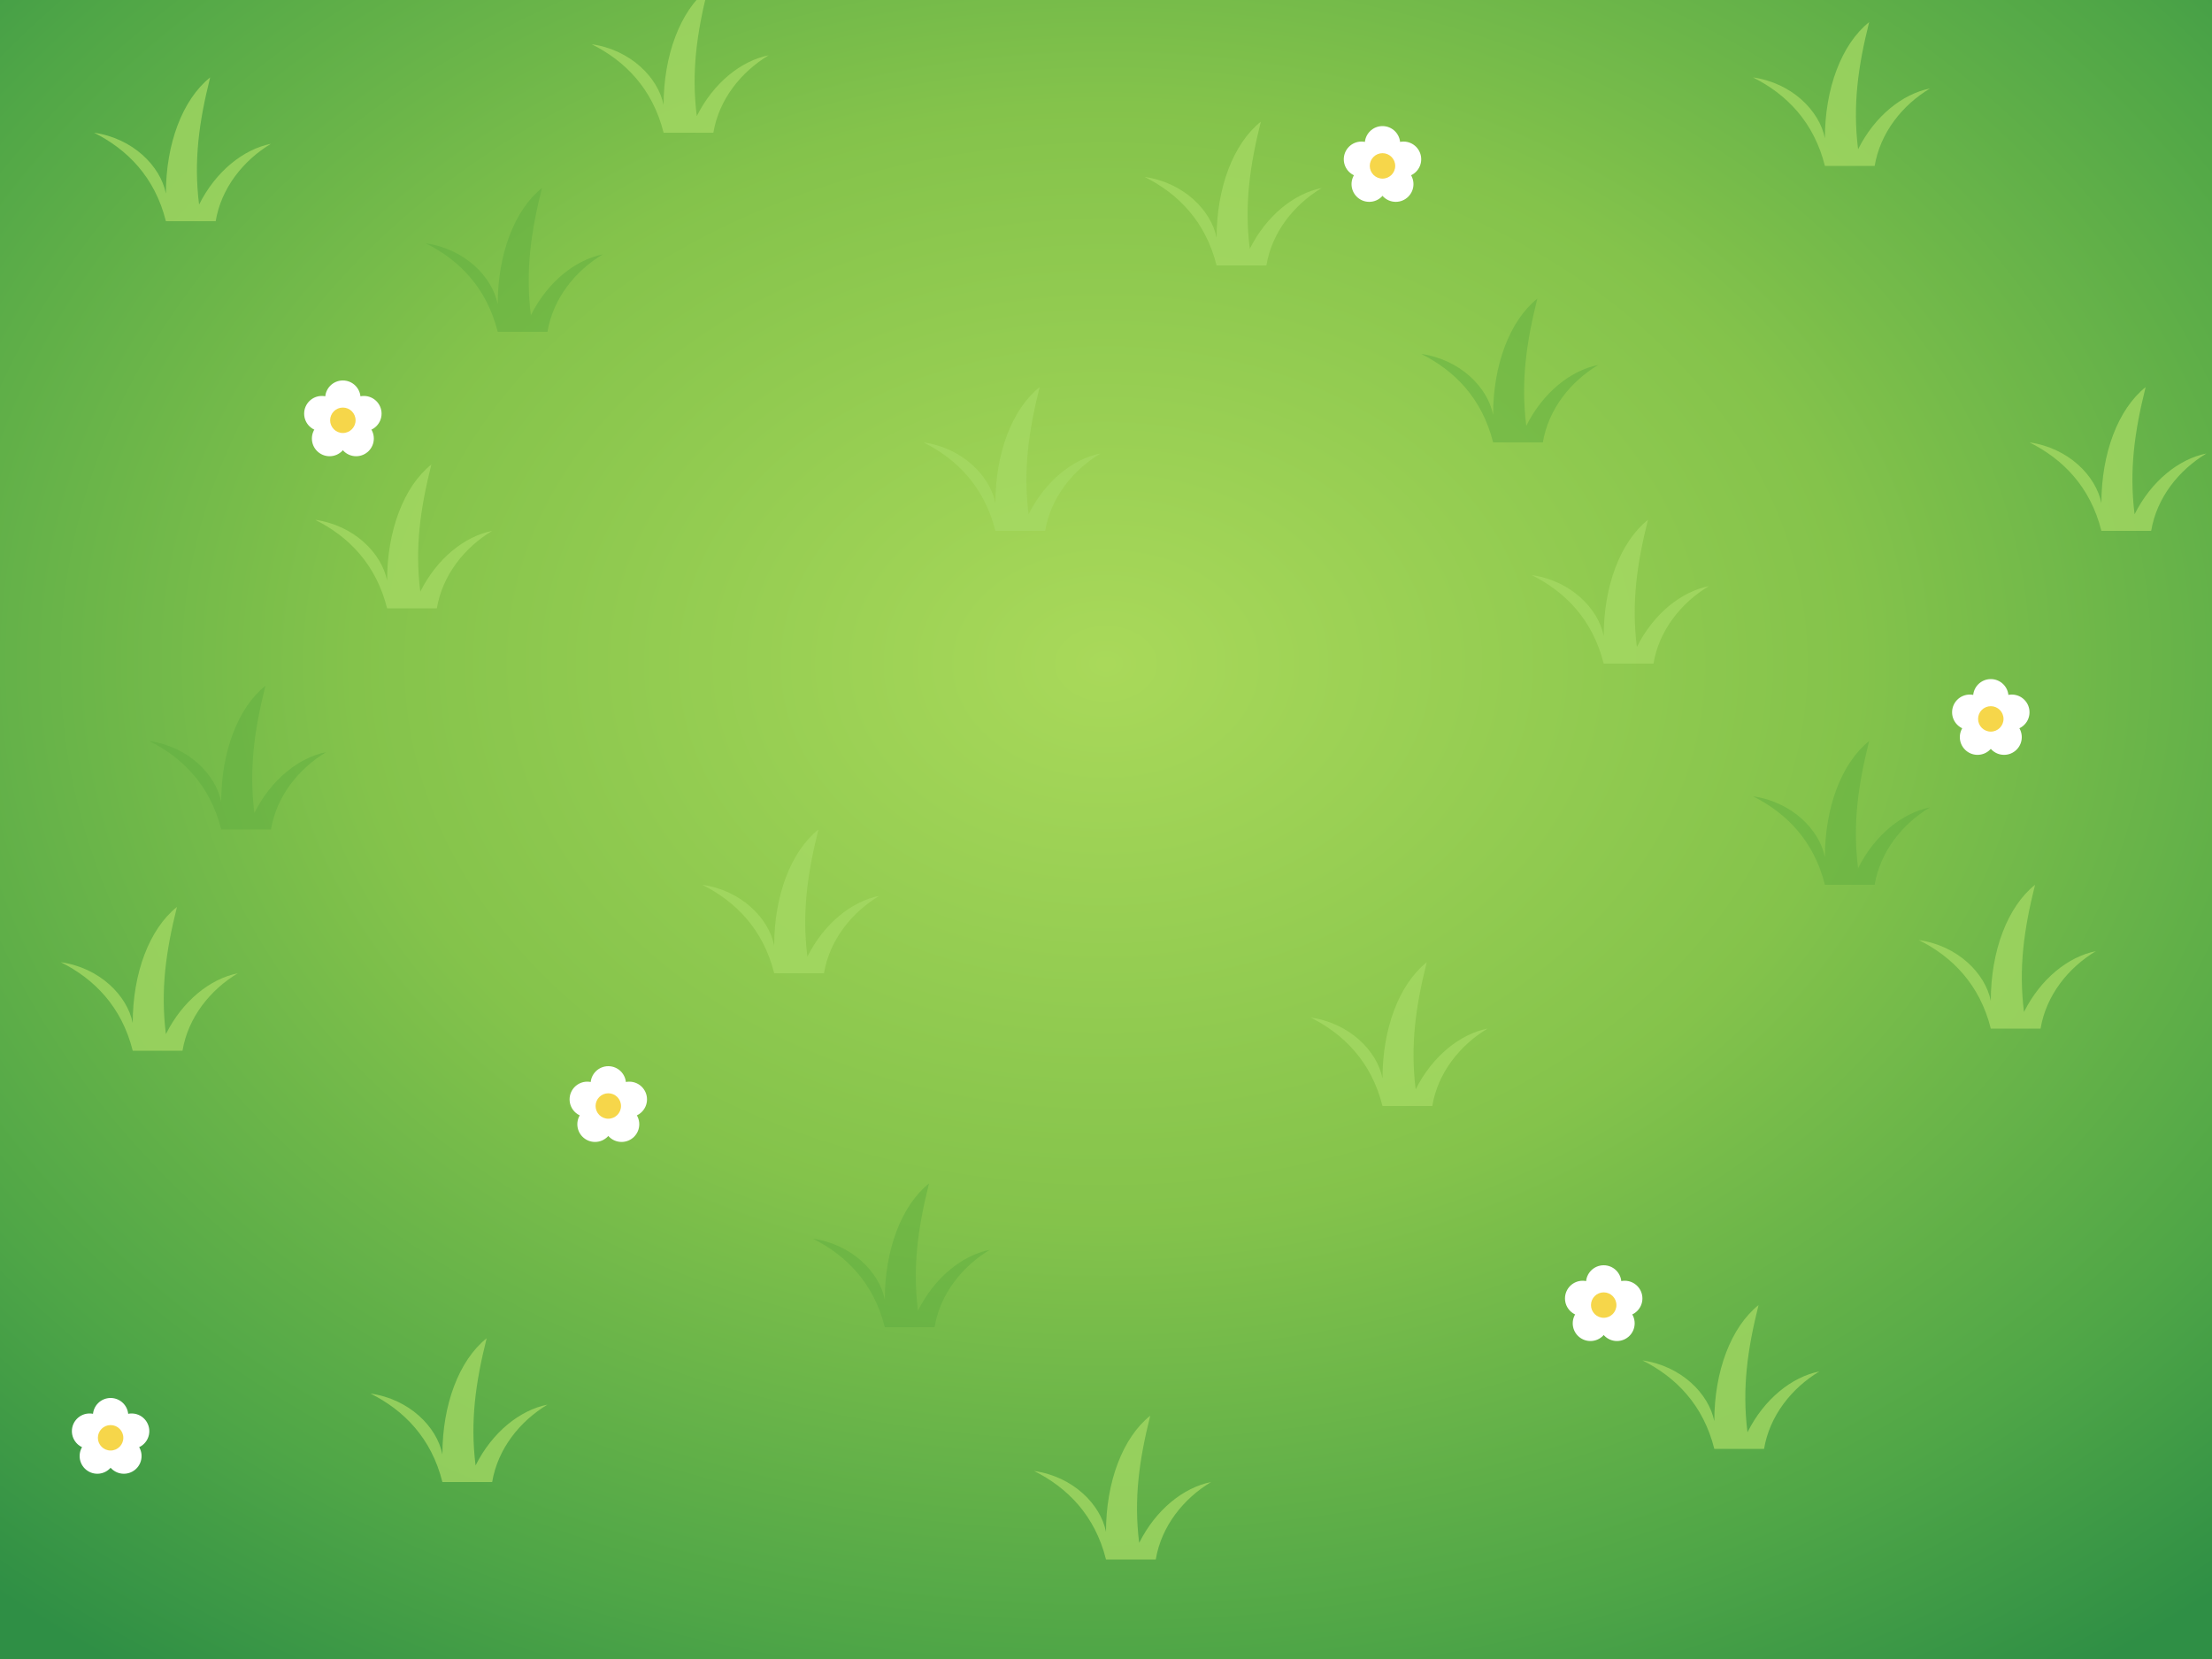
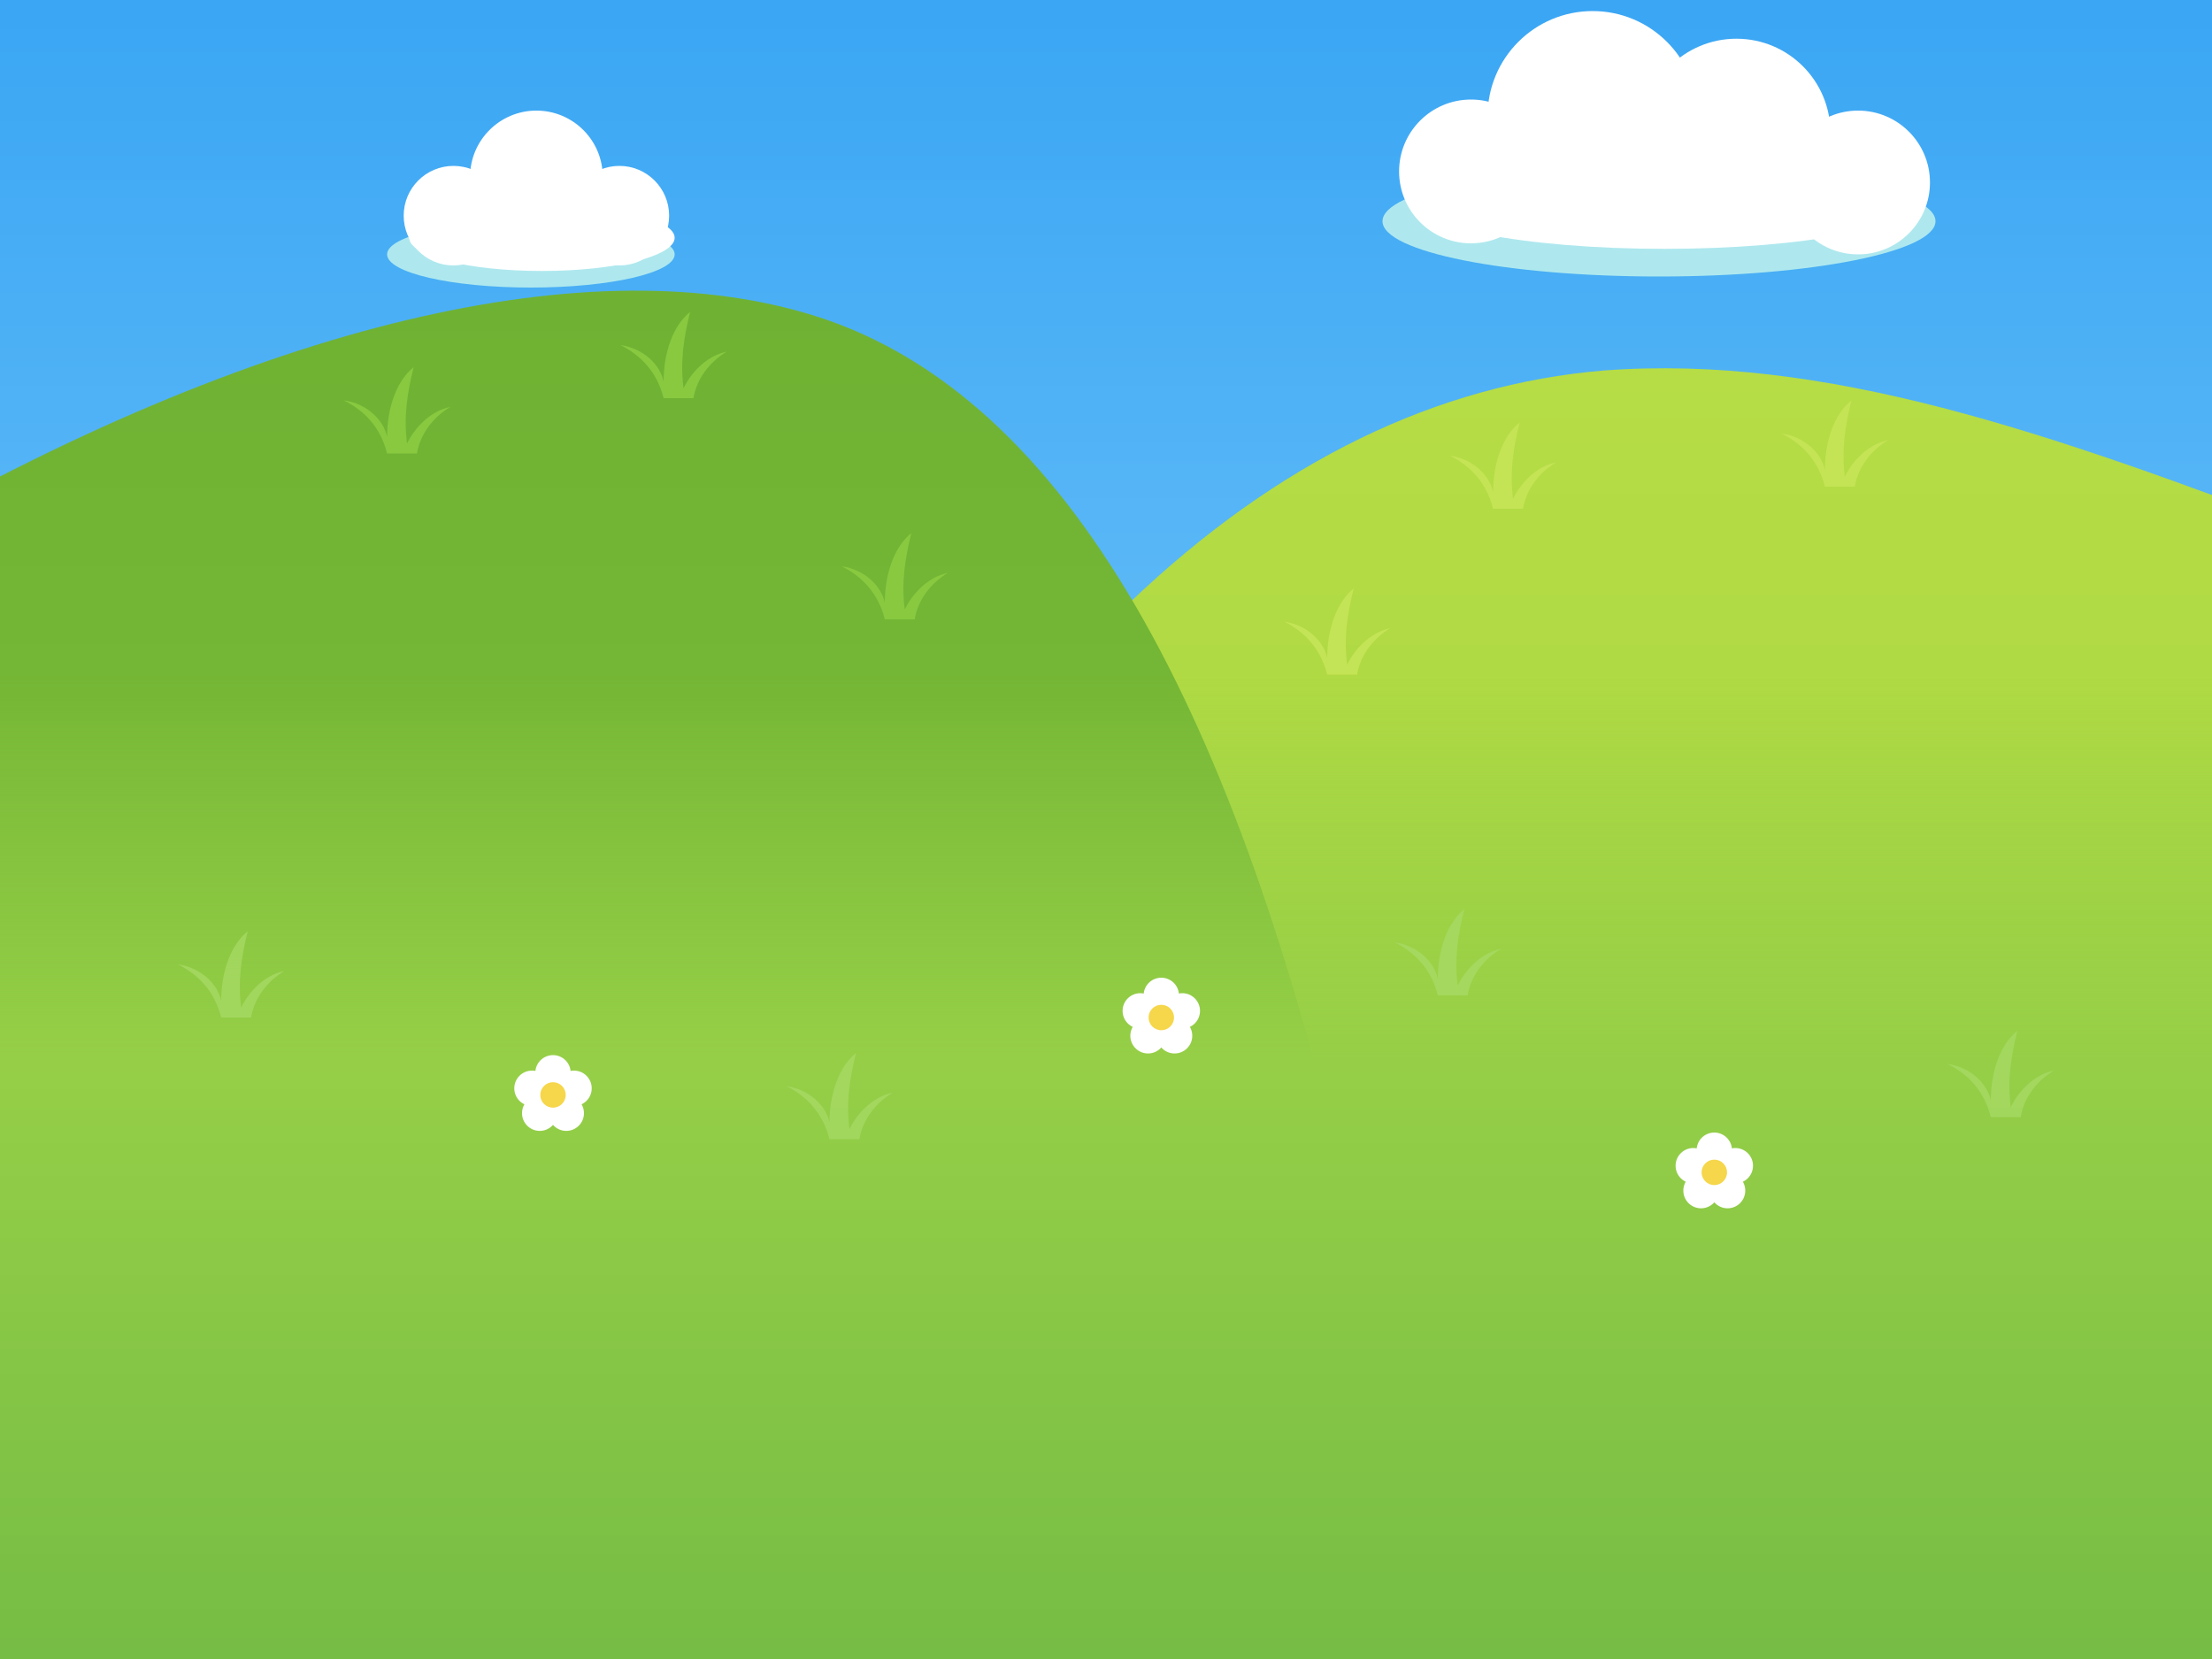
<svg xmlns="http://www.w3.org/2000/svg" viewBox="0 0 400 300" preserveAspectRatio="xMidYMid slice">
  <defs>
-     <radialGradient id="g" cx="50%" cy="40%" r="75%">
-       <stop offset="0" stop-color="#a9d95a" />
-       <stop offset=".45" stop-color="#84c34b" />
-       <stop offset=".8" stop-color="#4fa647" />
-       <stop offset="1" stop-color="#2f8f45" />
-     </radialGradient>
-     <path id="t" d="M0 0c-2-8-7-13-13-16 7 1 12 6 13 11 0-9 3-17 8-21-2 8-3 15-2 23 3-6 8-10 13-11-5 3-9 8-10 14z" />
+     <linearGradient id="sky" x1="0" y1="0" x2="0" y2="1">
+       <stop offset="0" stop-color="#3aa6f4" />
+       <stop offset=".6" stop-color="#6fc3f8" />
+       <stop offset="1" stop-color="#bdeafc" />
+     </linearGradient>
+     <linearGradient id="back" x1="0" y1="0" x2="0" y2="1">
+       <stop offset="0" stop-color="#b6dd45" />
+       <stop offset="1" stop-color="#9acf3e" />
+     </linearGradient>
+     <linearGradient id="front" x1="0" y1="0" x2="0" y2="1">
+       <stop offset="0" stop-color="#6fb233" />
+       <stop offset="1" stop-color="#82c23b" />
+     </linearGradient>
+     <linearGradient id="meadow" x1="0" y1="0" x2="0" y2="1">
+       <stop offset="0" stop-color="#96cf47" stop-opacity="0" />
+       <stop offset=".35" stop-color="#96cf47" />
+       <stop offset="1" stop-color="#6fb944" />
+     </linearGradient>
+     <path id="t" transform="scale(.6)" d="M0 0c-2-8-7-13-13-16 7 1 12 6 13 11 0-9 3-17 8-21-2 8-3 15-2 23 3-6 8-10 13-11-5 3-9 8-10 14z" />
    <g id="d">
      <g fill="#fff">
        <circle cx="0" cy="-4" r="3.2" />
        <circle cx="3.8" cy="-1.2" r="3.2" />
        <circle cx="2.4" cy="3.3" r="3.2" />
        <circle cx="-2.4" cy="3.3" r="3.2" />
        <circle cx="-3.8" cy="-1.2" r="3.2" />
      </g>
      <circle r="2.3" fill="#f6d64a" />
    </g>
  </defs>
-   <rect width="400" height="300" fill="url(#g)" />
-   <g fill="#a6da64" opacity=".75">
-     <use href="#t" x="30" y="40" />
-     <use href="#t" x="120" y="24" />
-     <use href="#t" x="220" y="48" />
-     <use href="#t" x="330" y="30" />
-     <use href="#t" x="70" y="110" />
-     <use href="#t" x="180" y="96" />
-     <use href="#t" x="290" y="120" />
-     <use href="#t" x="380" y="96" />
-     <use href="#t" x="24" y="190" />
-     <use href="#t" x="140" y="176" />
-     <use href="#t" x="250" y="200" />
-     <use href="#t" x="360" y="186" />
-     <use href="#t" x="80" y="268" />
-     <use href="#t" x="200" y="282" />
-     <use href="#t" x="310" y="262" />
+   <rect width="400" height="300" fill="url(#sky)" />
+   <ellipse cx="300" cy="40" rx="50" ry="10" fill="#aee8ee" />
+   <g fill="#fff">
+     <circle cx="266" cy="31" r="13" />
+     <circle cx="288" cy="21" r="19" />
+     <circle cx="314" cy="24" r="17" />
+     <circle cx="336" cy="33" r="13" />
+     <ellipse cx="301" cy="36" rx="46" ry="9" />
  </g>
-   <g fill="#5fae3f" opacity=".5">
-     <use href="#t" x="90" y="60" />
-     <use href="#t" x="270" y="80" />
-     <use href="#t" x="40" y="150" />
-     <use href="#t" x="330" y="160" />
-     <use href="#t" x="160" y="240" />
+   <ellipse cx="96" cy="46" rx="26" ry="6" fill="#aee8ee" />
+   <g fill="#fff">
+     <circle cx="82" cy="39" r="9" />
+     <circle cx="97" cy="32" r="12" />
+     <circle cx="112" cy="39" r="9" />
+     <ellipse cx="98" cy="43" rx="24" ry="6" />
  </g>
-   <use href="#d" x="62" y="76" transform="scale(1)" />
-   <use href="#d" x="250" y="30" />
-   <use href="#d" x="360" y="130" />
-   <use href="#d" x="110" y="200" />
-   <use href="#d" x="290" y="236" />
-   <use href="#d" x="20" y="260" />
+   <g transform="translate(0 -78)">
+     <path d="M130 300 C175 200 230 150 290 145 C330 142 370 156 420 175 L420 400 Z" fill="url(#back)" />
+     <path d="M-20 175 C50 135 110 122 150 136 C195 152 225 210 245 300 L-20 400 Z" fill="url(#front)" />
+     <g fill="#8ccd42" opacity=".85">
+       <use href="#t" x="70" y="160" />
+       <use href="#t" x="120" y="150" />
+       <use href="#t" x="160" y="190" />
+     </g>
+     <g fill="#c8e65a" opacity=".8">
+       <use href="#t" x="270" y="170" />
+       <use href="#t" x="330" y="166" />
+       <use href="#t" x="240" y="200" />
+     </g>
+     <rect y="200" width="400" height="200" fill="url(#meadow)" />
+     <g fill="#a6da64" opacity=".8">
+       <use href="#t" x="40" y="262" />
+       <use href="#t" x="150" y="284" />
+       <use href="#t" x="260" y="258" />
+       <use href="#t" x="360" y="280" />
+     </g>
+     <use href="#d" x="100" y="276" />
+     <use href="#d" x="310" y="290" />
+     <use href="#d" x="210" y="262" />
+   </g>
</svg>
